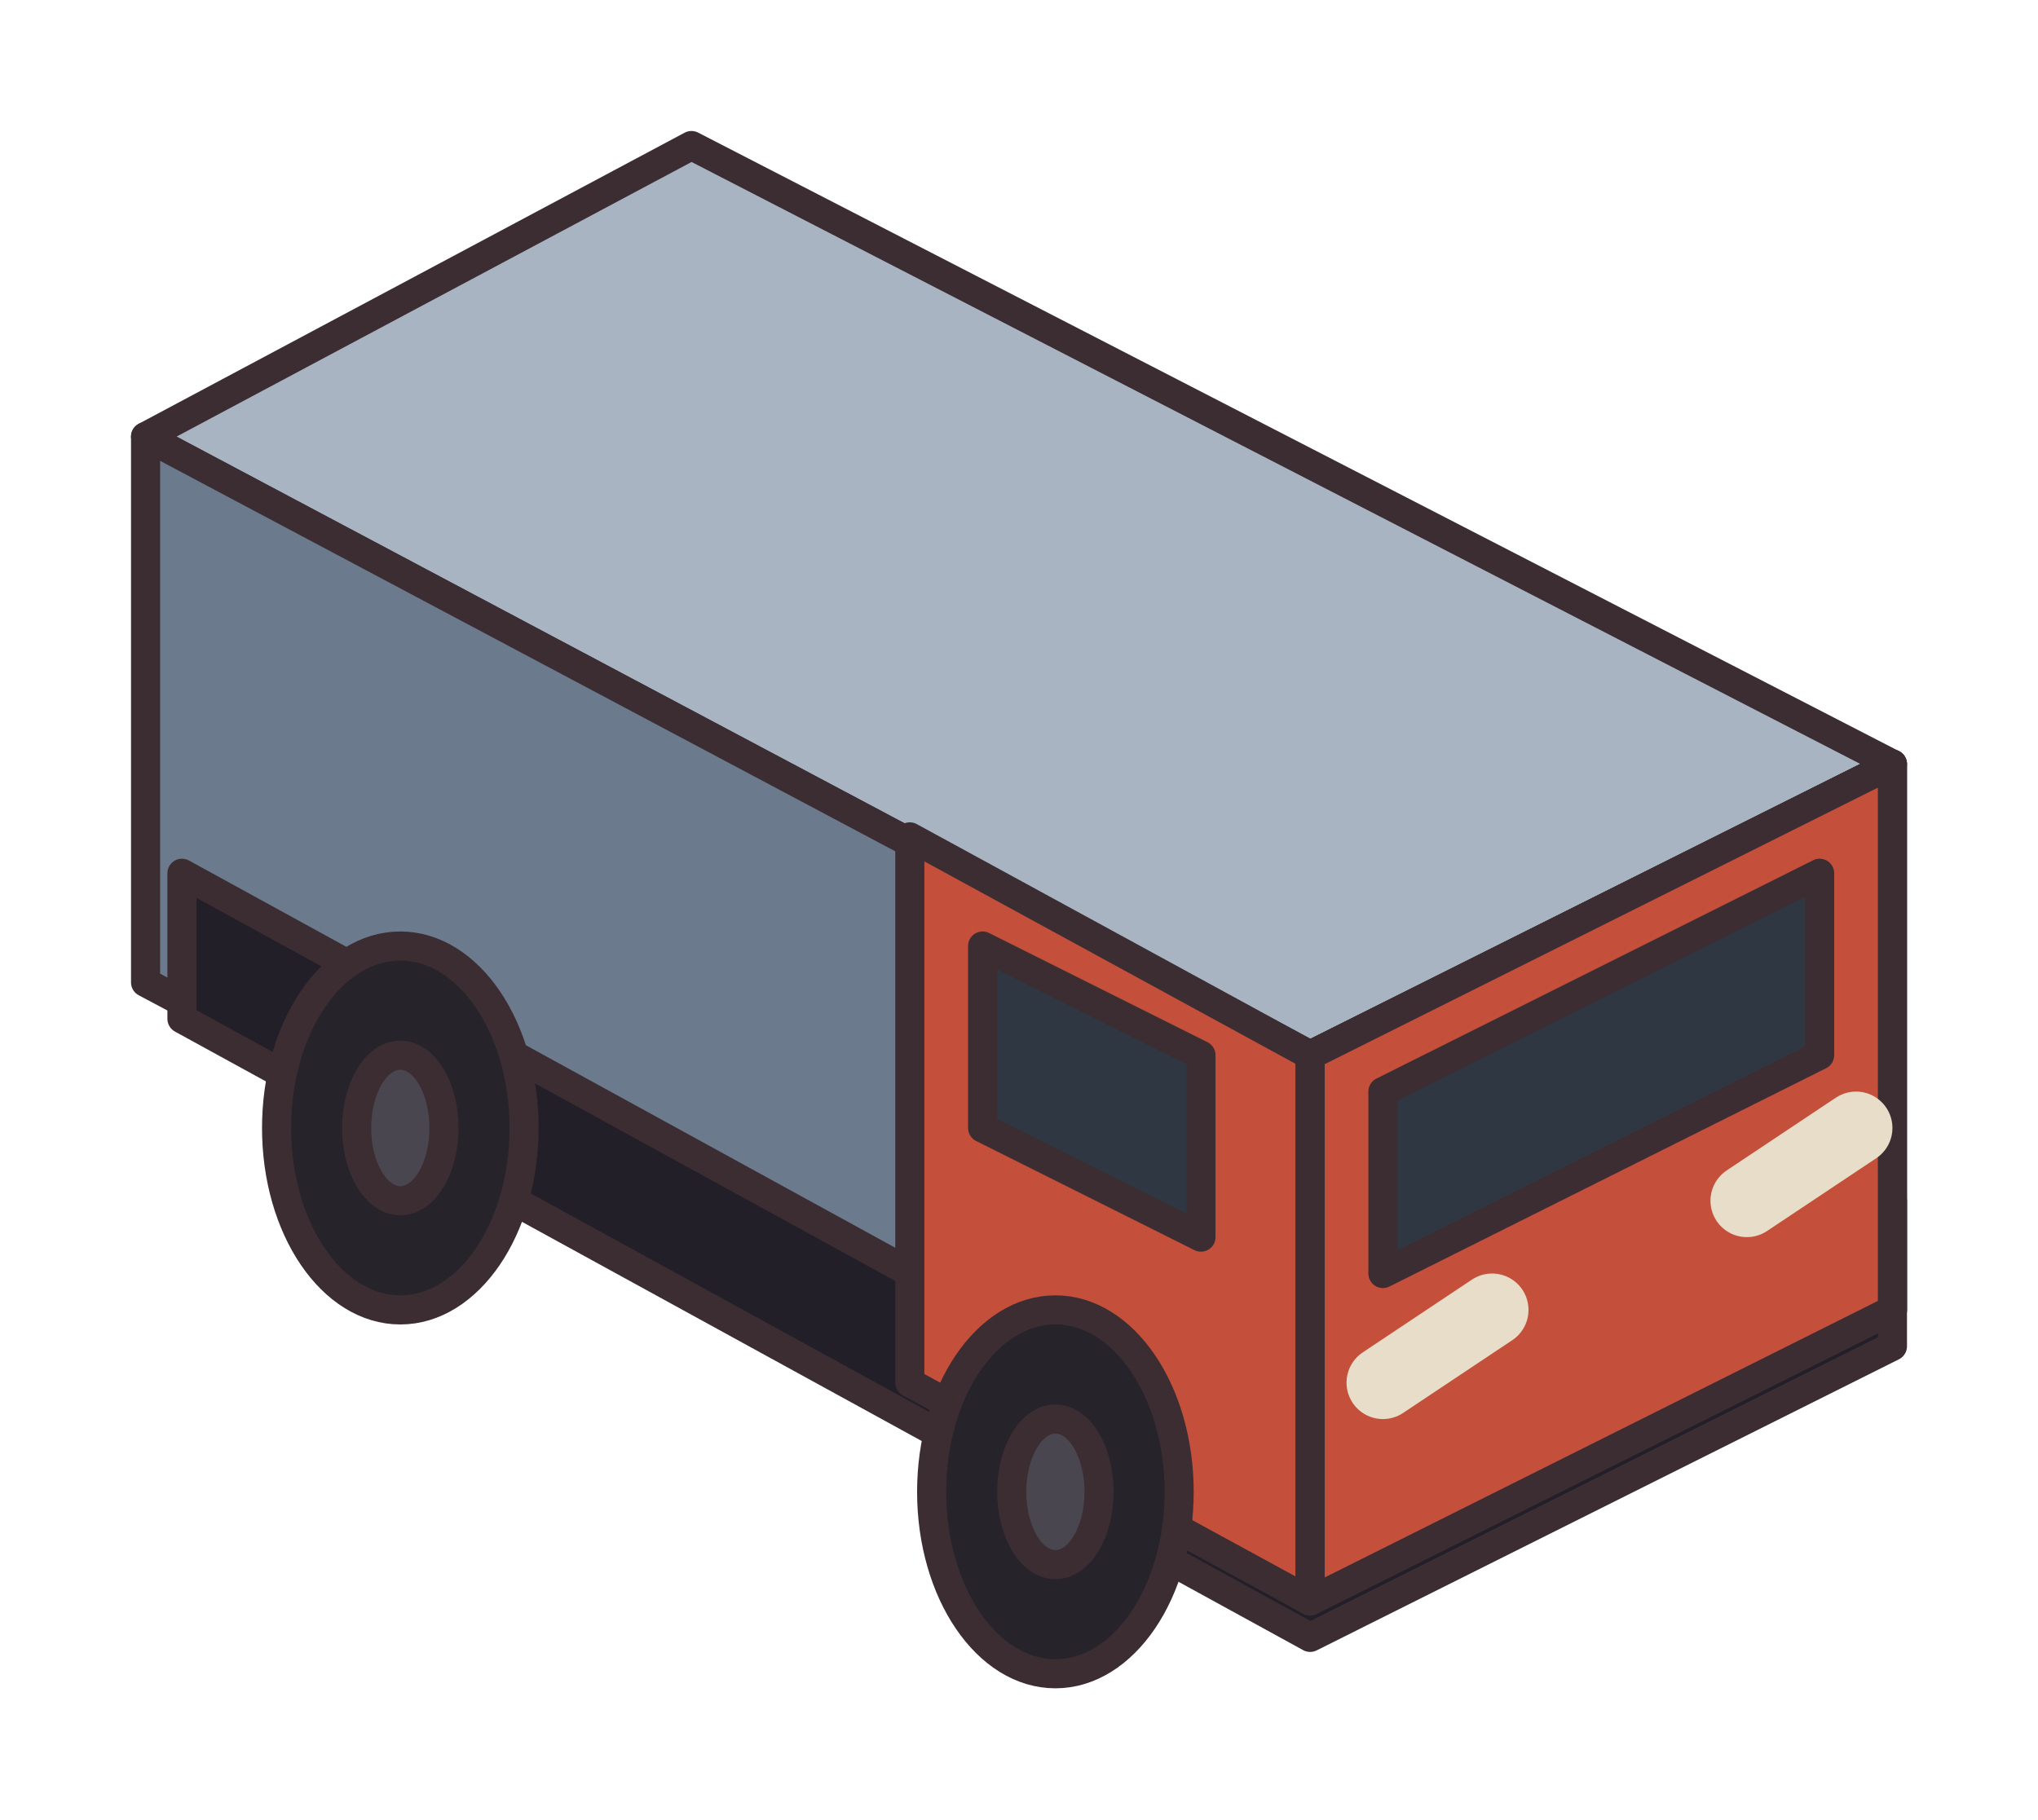
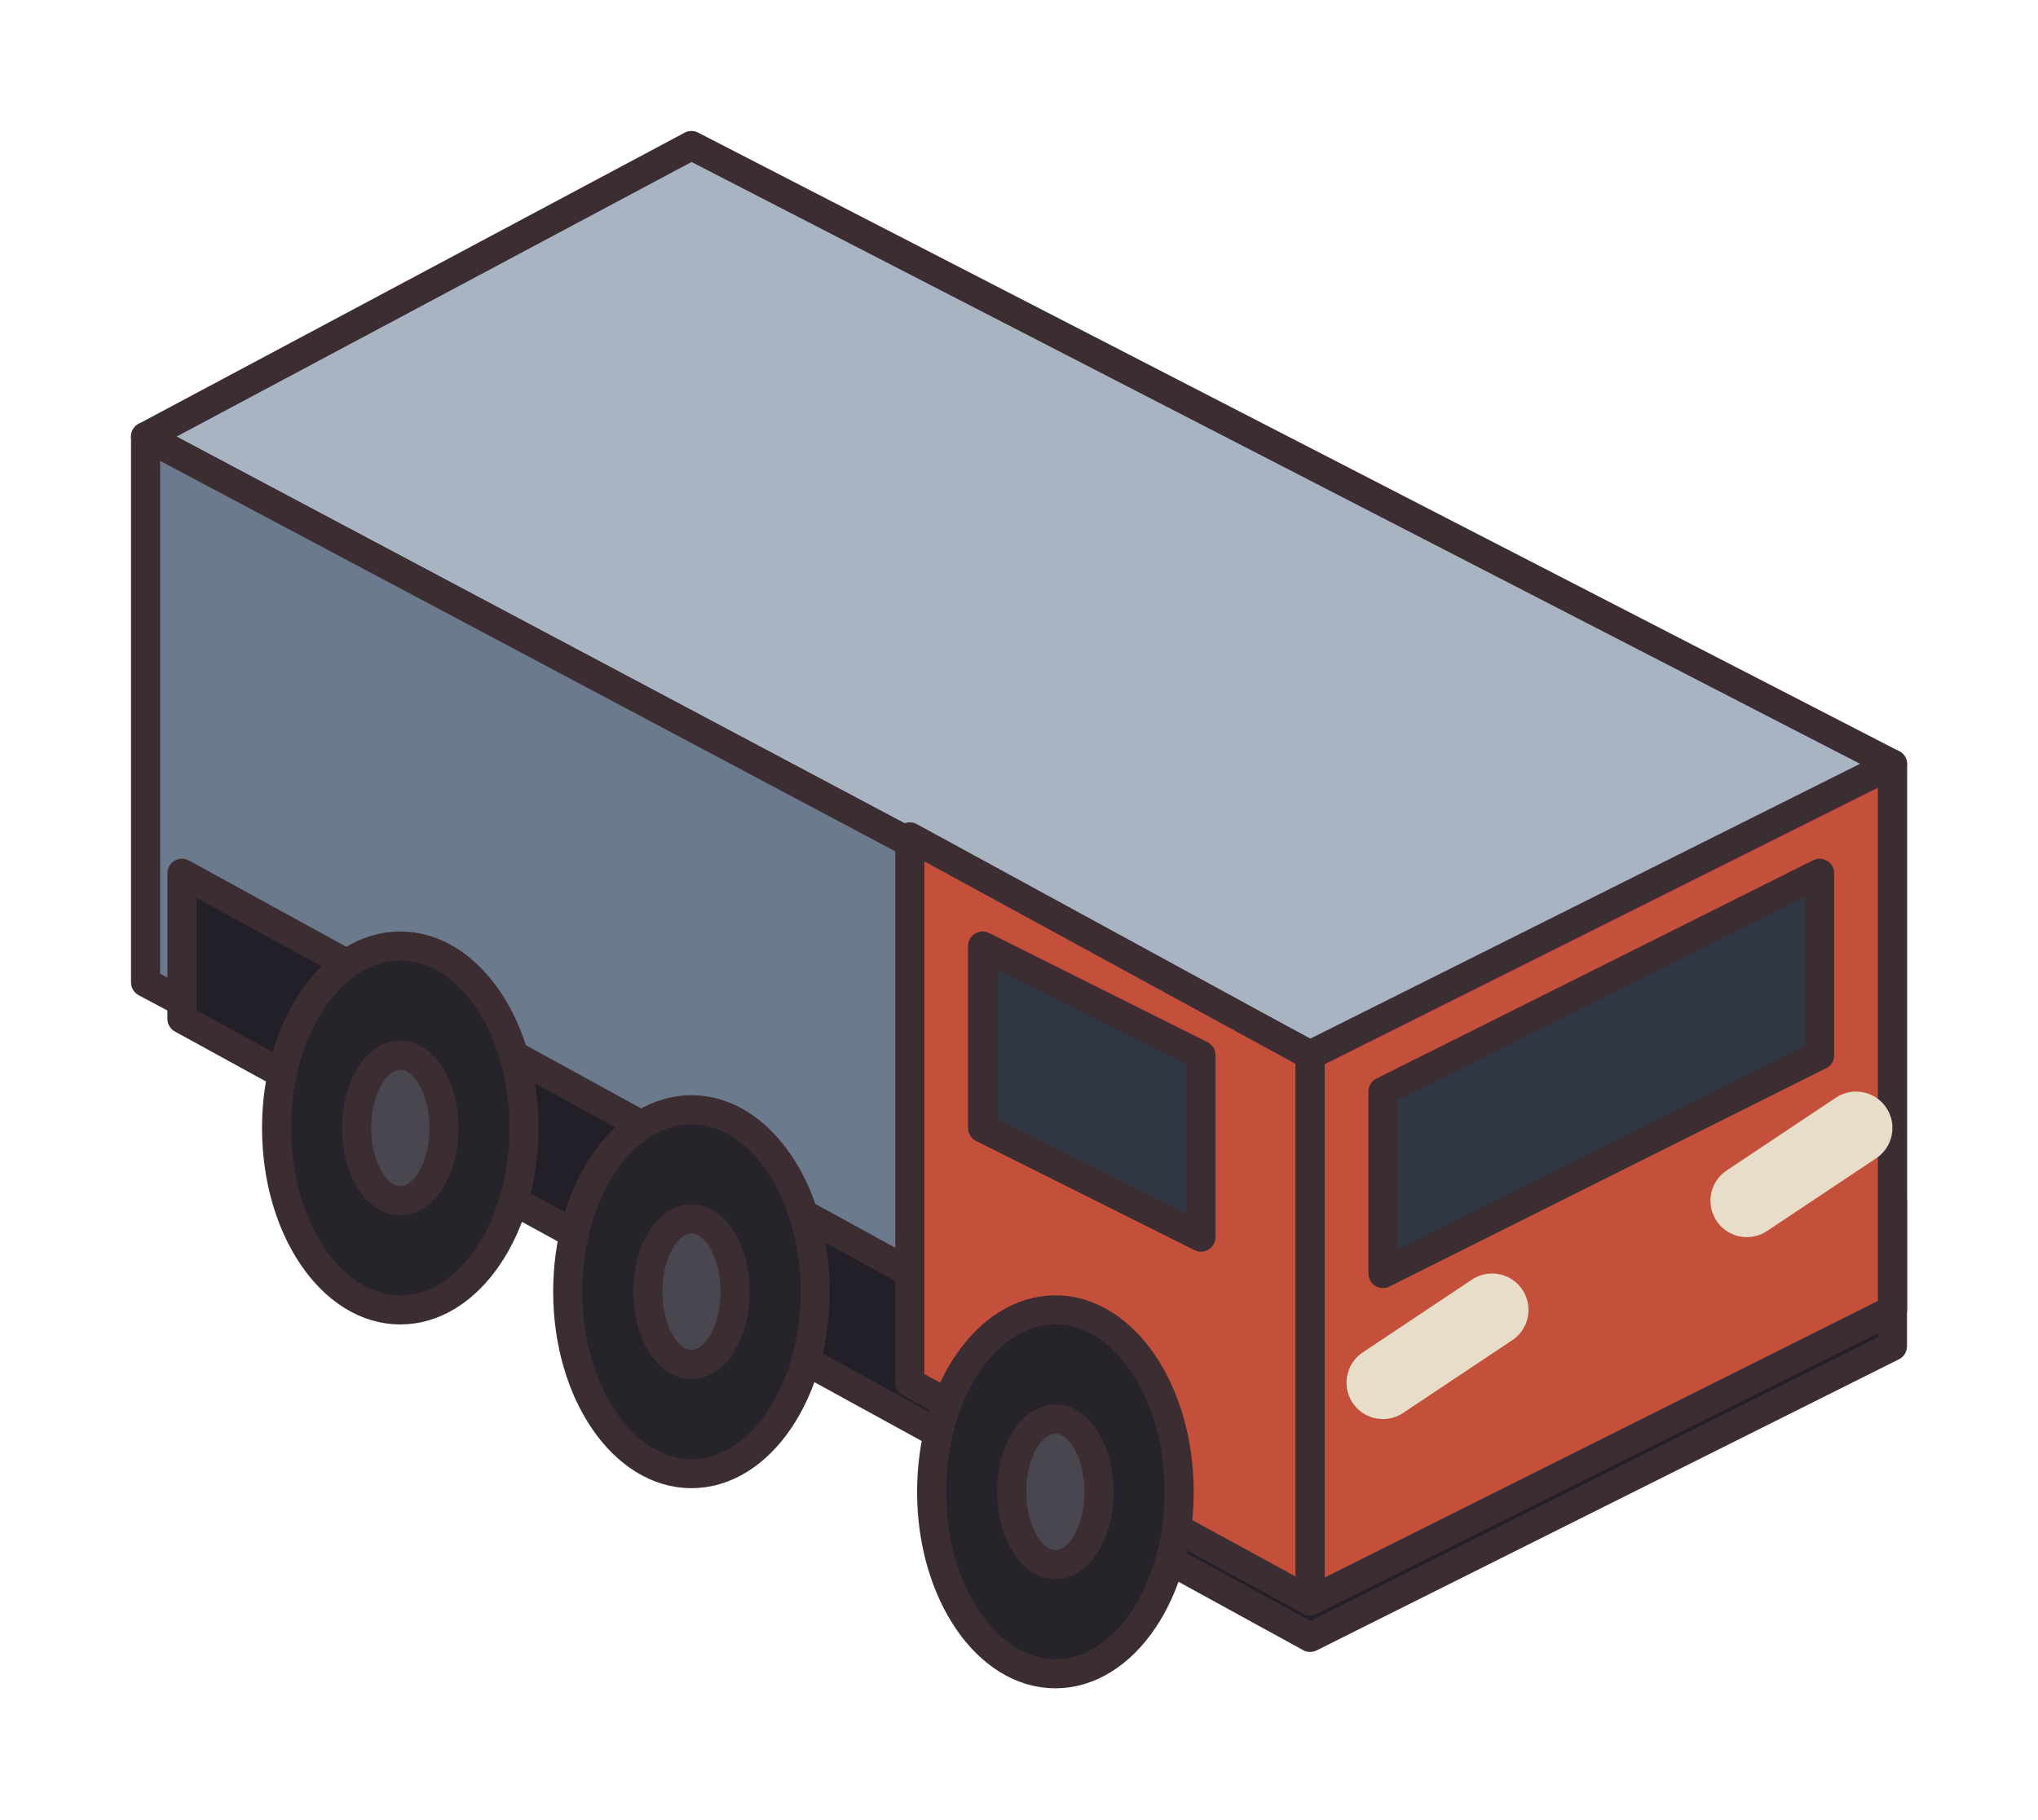
<svg xmlns="http://www.w3.org/2000/svg" width="56" height="50" viewBox="0 0 56 50" shape-rendering="geometricPrecision" stroke="#3b2d32" stroke-width="0.8" stroke-linejoin="round" stroke-linecap="round">
  <path d="M4 12 L19 4 L52 21 L36 29 Z" fill="#a8b4c2" />
  <path d="M4 12 L36 29 L36 44 L4 27 Z" fill="#6b7a8c" />
  <path d="M36 29 L52 21 L52 36 L36 44 Z" fill="#8a97a8" />
  <path d="M5 24 L36 41 L52 33 L52 37 L36 45 L5 28 Z" fill="#221f28" />
  <path d="M27 26 L33 29 L33 35 L27 32 Z" fill="#2f3742" />
  <path d="M38 30 L50 24 L50 29 L38 35 Z" fill="#2f3742" />
  <path d="M38 38 L41 36 L41 39 L38 41 Z M48 33 L51 31 L51 34 L48 36 Z" fill="#e8ddc8" />
  <path d="M25 23 L36 29 L36 44 L25 38 Z" fill="#c4503c" />
  <path d="M27 26 L33 29 L33 34 L27 31 Z" fill="#2f3742" />
  <path d="M36 29 L52 21 L52 36 L36 44 Z" fill="#c4503c" />
  <path d="M38 30 L50 24 L50 29 L38 35 Z" fill="#2f3742" />
  <path d="M38 38 L41 36 M48 33 L51 31" fill="none" stroke="#e8ddc8" stroke-width="2" />
  <ellipse cx="11" cy="31" rx="3.4" ry="5" fill="#26232a" />
+   <ellipse cx="19" cy="35.5" rx="3.4" ry="5" fill="#26232a" />
+   <ellipse cx="19" cy="35.5" rx="1.2" ry="2" fill="#4a464f" />
  <ellipse cx="29" cy="41" rx="3.4" ry="5" fill="#26232a" />
  <ellipse cx="11" cy="31" rx="1.2" ry="2" fill="#4a464f" />
  <ellipse cx="29" cy="41" rx="1.2" ry="2" fill="#4a464f" />
</svg>
